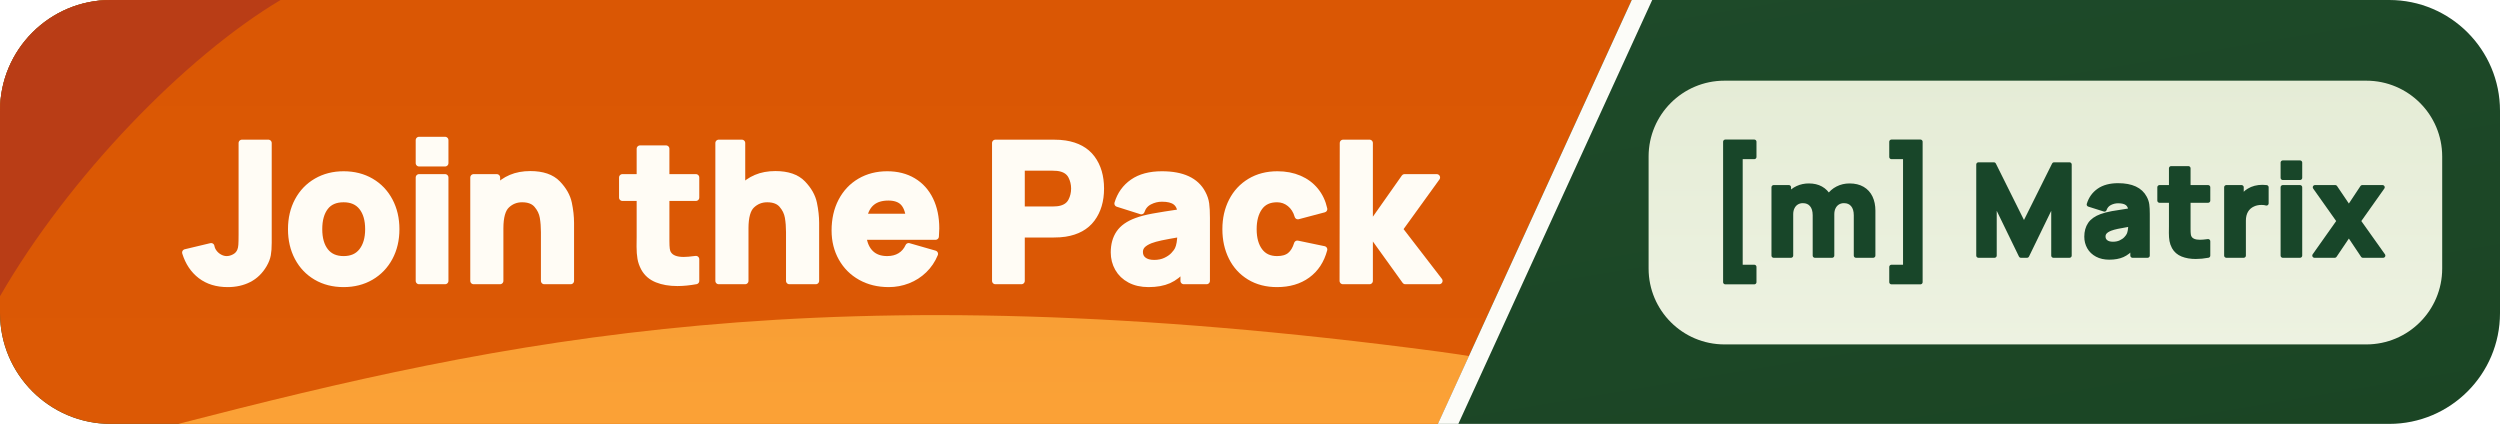
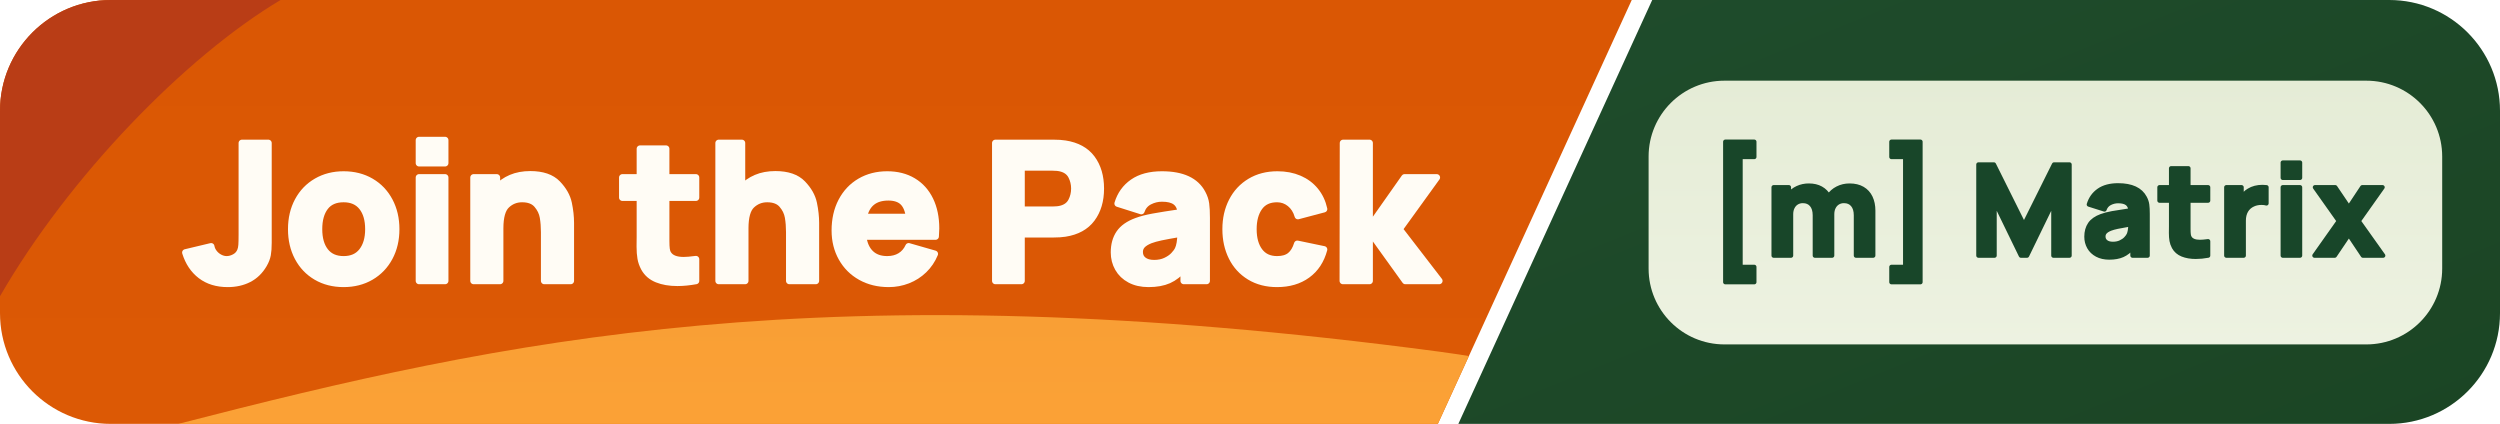
- <svg xmlns="http://www.w3.org/2000/svg" width="2076" height="352" viewBox="0 0 2076 352" role="img" aria-labelledby="title description">
-   <defs>
+ <svg xmlns="http://www.w3.org/2000/svg" width="2076" height="352" viewBox="0 0 2076 352" role="img" aria-labelledby="title description" version="1.1" id="svg30">
+   <defs id="defs8">
    <clipPath id="banner-mask">
-       <rect width="2076" height="352" rx="92" />
+       <rect width="2076" height="352" rx="92" id="rect1" />
    </clipPath>
    <clipPath id="copper-mask">
-       <path d="M0 0H1355L1194 352H0Z" />
+       <path d="M0 0H1355L1194 352H0Z" id="path1" />
    </clipPath>
    <linearGradient id="forest-gradient" x1="0" y1="0" x2="1" y2="1">
-       <stop offset="0" stop-color="#1F4C2C" />
-       <stop offset="1" stop-color="#1B4524" />
+       <stop offset="0" stop-color="#1F4C2C" id="stop1" />
+       <stop offset="1" stop-color="#1B4524" id="stop2" />
    </linearGradient>
    <linearGradient id="copper-gradient" x1="0" y1="0" x2="0" y2="1">
-       <stop offset="0" stop-color="#DA5704" />
-       <stop offset="1" stop-color="#DC5905" />
+       <stop offset="0" stop-color="#DA5704" id="stop3" />
+       <stop offset="1" stop-color="#DC5905" id="stop4" />
    </linearGradient>
    <linearGradient id="gold-gradient" x1="0" y1="0" x2="0" y2="1">
-       <stop offset="0" stop-color="#F99F35" />
-       <stop offset="1" stop-color="#FFA638" />
+       <stop offset="0" stop-color="#F99F35" id="stop5" />
+       <stop offset="1" stop-color="#FFA638" id="stop6" />
    </linearGradient>
    <linearGradient id="pale-gradient" x1="0" y1="0" x2="0" y2="1">
-       <stop offset="0" stop-color="#E5ECD6" />
-       <stop offset="1" stop-color="#EDF2E1" />
+       <stop offset="0" stop-color="#E5ECD6" id="stop7" />
+       <stop offset="1" stop-color="#EDF2E1" id="stop8" />
    </linearGradient>
    <path id="g-u74" d="M442 -30 Q273 -30 160.5 56 Q48 142 0 296 L268 360 Q274 324 298.5 292.5 Q323 261 358.5 242.5 Q394 224 430 224 Q472 224 514 246.5 Q556 269 574 312 Q585 338 587.5 374.5 Q590 411 590 480 L590 1440 L866 1440 L866 480 L866 397 Q866 321 857 272.5 Q848 224 818 172 Q758 69 661.5 19.5 Q565 -30 442 -30 Z" />
    <path id="g-u111" d="M626 -30 Q465 -30 341 42.5 Q217 115 148.5 244.5 Q80 374 80 540 Q80 707 149.5 836.5 Q219 966 343.5 1038 Q468 1110 626 1110 Q787 1110 911.5 1037.5 Q1036 965 1105 835 Q1174 705 1174 540 Q1174 374 1104.5 244.5 Q1035 115 910.5 42.5 Q786 -30 626 -30 Z M368 540 Q368 392 434.5 308 Q501 224 626 224 Q753 224 819.5 310 Q886 396 886 540 Q886 687 819 771.5 Q752 856 626 856 Q497 856 432.5 771.5 Q368 687 368 540 Z" />
    <path id="g-u105" d="M160 1470 L432 1470 L432 1230 L160 1230 Z M160 1080 L432 1080 L432 0 L160 0 Z" />
    <path id="g-u110" d="M876 510 Q876 592 864 664 Q852 736 800.5 796 Q749 856 644 856 Q550 856 482 791.5 Q414 727 414 548 L414 0 L138 0 L138 1080 L380 1080 L380 969 Q441 1037 529 1074.5 Q617 1112 730 1112 Q920 1112 1013.5 1015 Q1107 918 1129.5 810 Q1152 702 1152 606 L1152 0 L876 0 Z" />
    <path id="g-u116" d="M788 0 Q684 -19 594 -19 Q472 -19 382 17.5 Q292 54 248 134 Q221 184 212 236 Q203 288 203 359 L204 458 L204 870 L20 870 L20 1080 L204 1080 L204 1380 L476 1380 L476 1080 L788 1080 L788 870 L476 870 L476 474 L476 417 Q476 365 480 333 Q484 301 498 280 Q539 215 660 215 Q706 215 788 226 Z" />
    <path id="g-u104" d="M876 510 Q876 592 864 664 Q852 736 800.5 796 Q749 856 644 856 Q550 856 482 791.5 Q414 727 414 548 L414 0 L138 0 L138 1440 L380 1440 L380 969 Q441 1037 529 1074.5 Q617 1112 730 1112 Q920 1112 1013.5 1015 Q1107 918 1129.5 810 Q1152 702 1152 606 L1152 0 L876 0 Z" />
    <path id="g-u101" d="M642 -30 Q478 -30 350.5 41 Q223 112 151.5 239 Q80 366 80 526 Q80 700 149.5 832.5 Q219 965 343 1037.5 Q467 1110 626 1110 Q782 1110 897 1041 Q1012 972 1073.5 845 Q1135 718 1135 547 Q1135 520 1131 464 L373 464 Q388 348 452.5 286 Q517 224 626 224 Q705 224 762.5 259 Q820 294 850 360 L1122 282 Q1082 185 1009 114.5 Q936 44 841 7 Q746 -30 642 -30 Z M856 666 Q842 775 789.5 824.5 Q737 874 638 874 Q423 874 380 666 Z" />
    <path id="g-u80" d="M140 1440 L748 1440 Q817 1440 868 1432 Q1055 1403 1147.5 1278.5 Q1240 1154 1240 964 Q1240 775 1147 650 Q1054 525 868 496 Q817 488 748 488 L412 488 L412 0 L140 0 Z M736 742 Q793 742 828 752 Q903 772 934.5 832.5 Q966 893 966 964 Q966 1035 934.5 1095.5 Q903 1156 828 1176 Q793 1186 736 1186 L412 1186 L412 742 Z" />
    <path id="g-u97" d="M440 -30 Q328 -30 246.5 13.5 Q165 57 122.5 132 Q80 207 80 298 Q80 416 135 497 Q190 578 316 624 Q386 650 487 668.5 Q588 687 778 715 Q770 791 722.5 826.5 Q675 862 580 862 Q511 862 449 830 Q387 798 364 730 L118 808 Q160 948 276 1029 Q392 1110 580 1110 Q899 1110 1002 914 Q1031 860 1038.5 804.5 Q1046 749 1046 660 L1046 0 L808 0 L808 132 Q736 46 650 8 Q564 -30 440 -30 Z M346 302 Q346 247 386.5 215.5 Q427 184 498 184 Q567 184 619 208.5 Q671 233 702.5 266 Q734 299 748 328 Q774 381 776 495 Q635 471 569 457 Q503 443 458 426 Q399 402 372.5 372.5 Q346 343 346 302 Z" />
    <path id="g-u99" d="M616 -30 Q452 -30 330.5 44 Q209 118 144.5 247.5 Q80 377 80 540 Q80 704 146.5 833.5 Q213 963 335.5 1036.5 Q458 1110 620 1110 Q746 1110 847.5 1066.5 Q949 1023 1015.5 941.5 Q1082 860 1106 750 L834 678 Q810 761 751 808.5 Q692 856 616 856 Q492 856 430 769 Q368 682 368 540 Q368 395 432 309.5 Q496 224 616 224 Q704 224 753.5 264 Q803 304 828 386 L1106 328 Q1060 156 932 63 Q804 -30 616 -30 Z" />
    <path id="g-u107" d="M140 1440 L416 1440 L416 560 L782 1080 L1118 1080 L728 540 L1144 0 L790 0 L416 520 L416 0 L138 0 Z" />
    <path id="g-open-bracket" d="M280 1800 L738 1800 L738 1560 L520 1560 L520 -180 L738 -180 L738 -420 L280 -420 Z" />
    <path id="g-u109" d="M1440 638 Q1440 744 1389.5 804 Q1339 864 1250 864 Q1194 864 1151.5 837.5 Q1109 811 1085.5 763.5 Q1062 716 1062 654 L1062 0 L790 0 L790 638 Q790 744 739.5 804 Q689 864 600 864 Q544 864 501.5 837.5 Q459 811 435.5 763.5 Q412 716 412 654 L412 0 L138 0 L138 1080 L378 1080 L378 962 Q433 1030 515.5 1068 Q598 1106 694 1106 Q806 1106 885 1061.5 Q964 1017 1008 938 Q1061 1017 1148 1061.5 Q1235 1106 1338 1106 Q1459 1106 1543 1057 Q1627 1008 1669.5 918.5 Q1712 829 1712 710 L1712 0 L1440 0 Z" />
    <path id="g-close-bracket" d="M120 -420 L120 -180 L338 -180 L338 1560 L120 1560 L120 1800 L578 1800 L578 -420 Z" />
    <path id="g-u77" d="M140 1440 L384 1440 L860 484 L1336 1440 L1580 1440 L1580 0 L1326 0 L1326 860 L908 0 L812 0 L394 860 L394 0 L140 0 Z" />
    <path id="g-u114" d="M140 1080 L380 1080 L380 906 Q425 987 496 1028 Q587 1084 712 1084 Q746 1084 774 1080 L774 826 Q743 836 697 836 Q621 836 562 808 Q490 775 452 710 Q414 645 414 552 L414 0 L140 0 Z" />
    <path id="g-u120" d="M406 546 L28 1080 L348 1080 L564 760 L776 1080 L1096 1080 L718 546 L1106 0 L786 0 L564 332 L340 0 L20 0 Z" />
  </defs>
-   <g clip-path="url(#banner-mask)">
-     <rect width="2076" height="352" fill="url(#forest-gradient)" />
-     <path d="M0 0H1355L1194 352H0Z" fill="url(#copper-gradient)" />
-     <path d="M0 0H233C154 47 57 147 0 246Z" fill="#B93D16" />
-     <path d="M148 352C420 282 683 224 1195 292C1280 303 1410 338 1500 350L1500 520H0Z" clip-path="url(#copper-mask)" fill="url(#gold-gradient)" />
-     <path d="M1355 0H1372L1211 352H1194Z" fill="#FCFCF8" />
-     <rect x="1369" y="67" width="659" height="219" rx="63" fill="url(#pale-gradient)" />
+   <g clip-path="url(#banner-mask)" id="g11">
+     <path d="m 1372,0 -161,352 h 865 V 0 Z" style="fill:url(#forest-gradient)" id="path34" />
+     <path d="M 0,0 V 352 H 1194 L 1355,0 Z" style="fill:url(#copper-gradient)" id="path32" />
+     <path d="M0 0H233C154 47 57 147 0 246Z" fill="#B93D16" id="path9" />
+     <path d="M148 352C420 282 683 224 1195 292C1280 303 1410 338 1500 350L1500 520H0Z" clip-path="url(#copper-mask)" fill="url(#gold-gradient)" id="path10" />
+     <rect x="1369" y="67" width="659" height="219" rx="63" fill="url(#pale-gradient)" id="rect11" />
  </g>
  <g id="join-the-pack" fill="#FFFCF5" stroke="#FFFCF5" stroke-width="70" stroke-linejoin="round" paint-order="stroke fill" transform="translate(154 233.24) scale(0.0795 -0.0795)" aria-label="Join the Pack">
-     <use href="#g-u74" x="0" />
-     <use href="#g-u111" x="1026" />
-     <use href="#g-u105" x="2280" />
-     <use href="#g-u110" x="2872" />
-     <use href="#g-u116" x="4544" />
-     <use href="#g-u104" x="5432" />
-     <use href="#g-u101" x="6704" />
-     <use href="#g-u80" x="8320" />
-     <use href="#g-u97" x="9620" />
-     <use href="#g-u99" x="10786" />
-     <use href="#g-u107" x="11952" />
+     <use href="#g-u74" x="0" id="use11" />
+     <use href="#g-u111" x="1026" id="use12" />
+     <use href="#g-u105" x="2280" id="use13" />
+     <use href="#g-u110" x="2872" id="use14" />
+     <use href="#g-u116" x="4544" id="use15" />
+     <use href="#g-u104" x="5432" id="use16" />
+     <use href="#g-u101" x="6704" id="use17" />
+     <use href="#g-u80" x="8320" id="use18" />
+     <use href="#g-u97" x="9620" id="use19" />
+     <use href="#g-u99" x="10786" id="use20" />
+     <use href="#g-u107" x="11952" id="use21" />
  </g>
  <g id="matrix-wordmark" fill="#184629" stroke="#184629" stroke-width="70" stroke-linejoin="round" paint-order="stroke fill" transform="translate(1418 212.225) scale(0.0525 -0.0525)" aria-label="[m] Matrix">
-     <use href="#g-open-bracket" x="0" />
-     <use href="#g-u109" x="907" />
-     <use href="#g-close-bracket" x="2788" />
-     <use href="#g-u77" x="4144" />
-     <use href="#g-u97" x="5913" />
-     <use href="#g-u116" x="7128" />
-     <use href="#g-u114" x="8065" />
-     <use href="#g-u105" x="8938" />
-     <use href="#g-u120" x="9579" />
+     <use href="#g-open-bracket" x="0" id="use22" />
+     <use href="#g-u109" x="907" id="use23" />
+     <use href="#g-close-bracket" x="2788" id="use24" />
+     <use href="#g-u77" x="4144" id="use25" />
+     <use href="#g-u97" x="5913" id="use26" />
+     <use href="#g-u116" x="7128" id="use27" />
+     <use href="#g-u114" x="8065" id="use28" />
+     <use href="#g-u105" x="8938" id="use29" />
+     <use href="#g-u120" x="9579" id="use30" />
  </g>
</svg>
